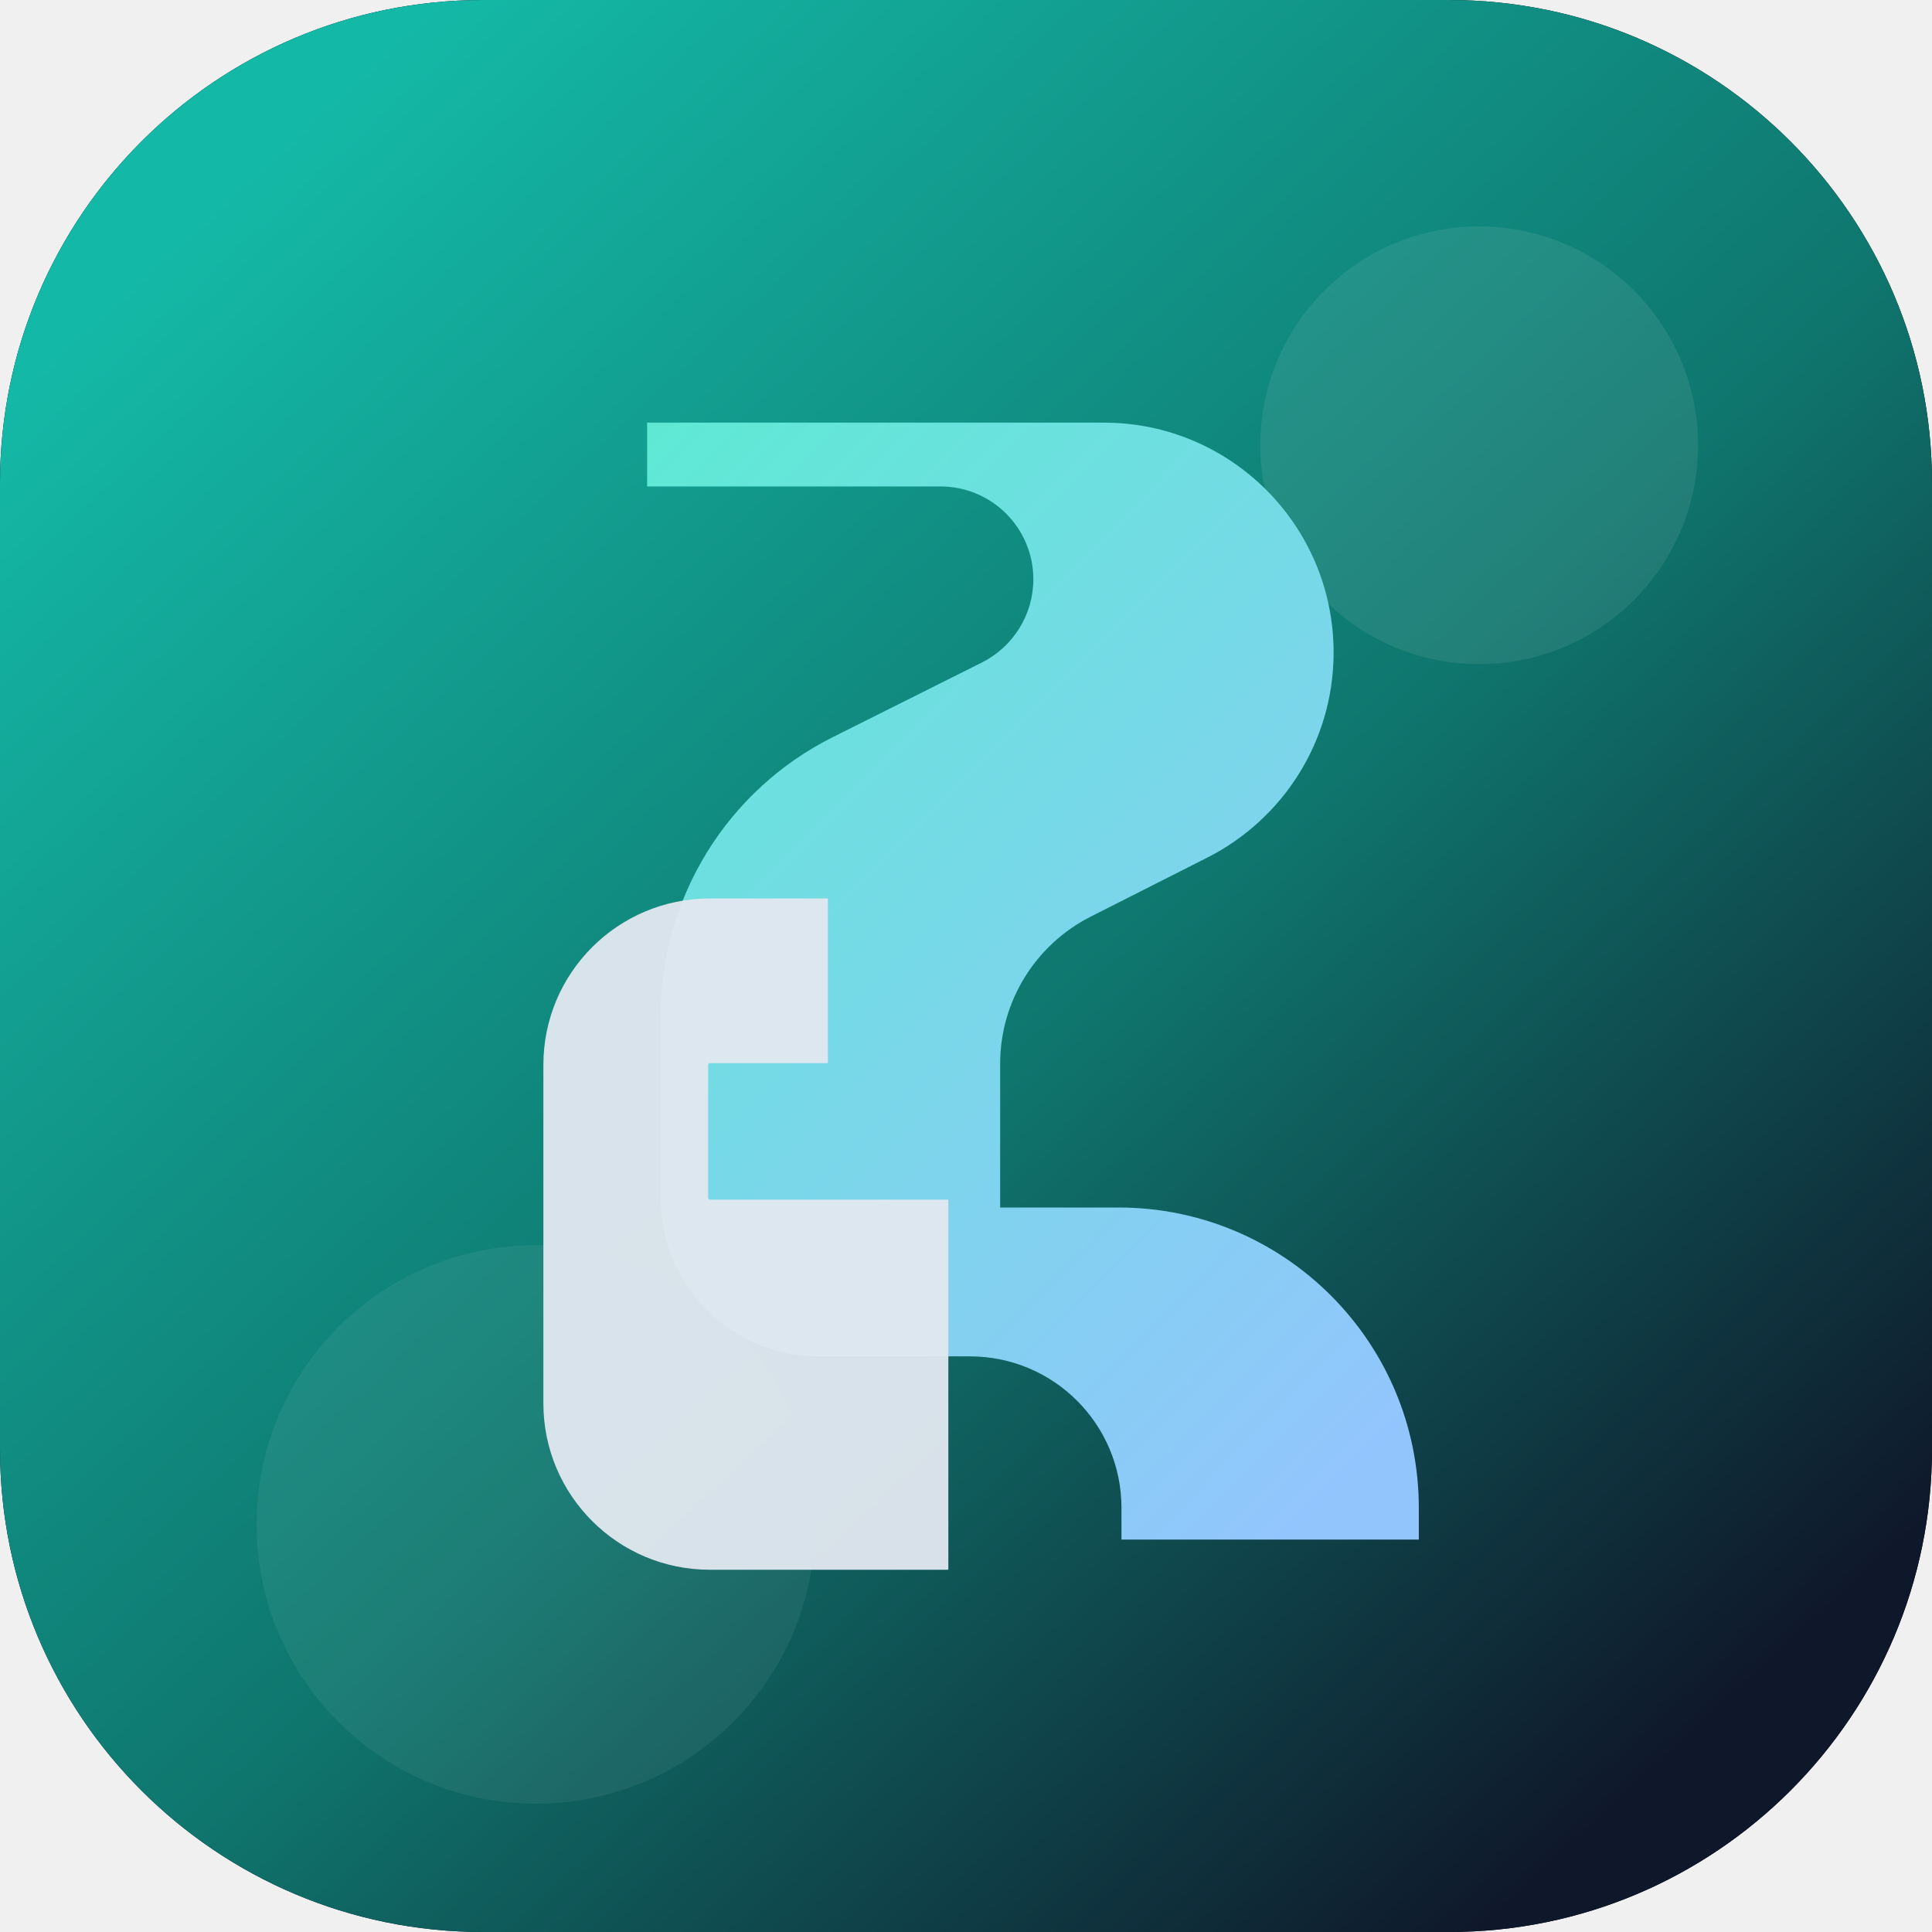
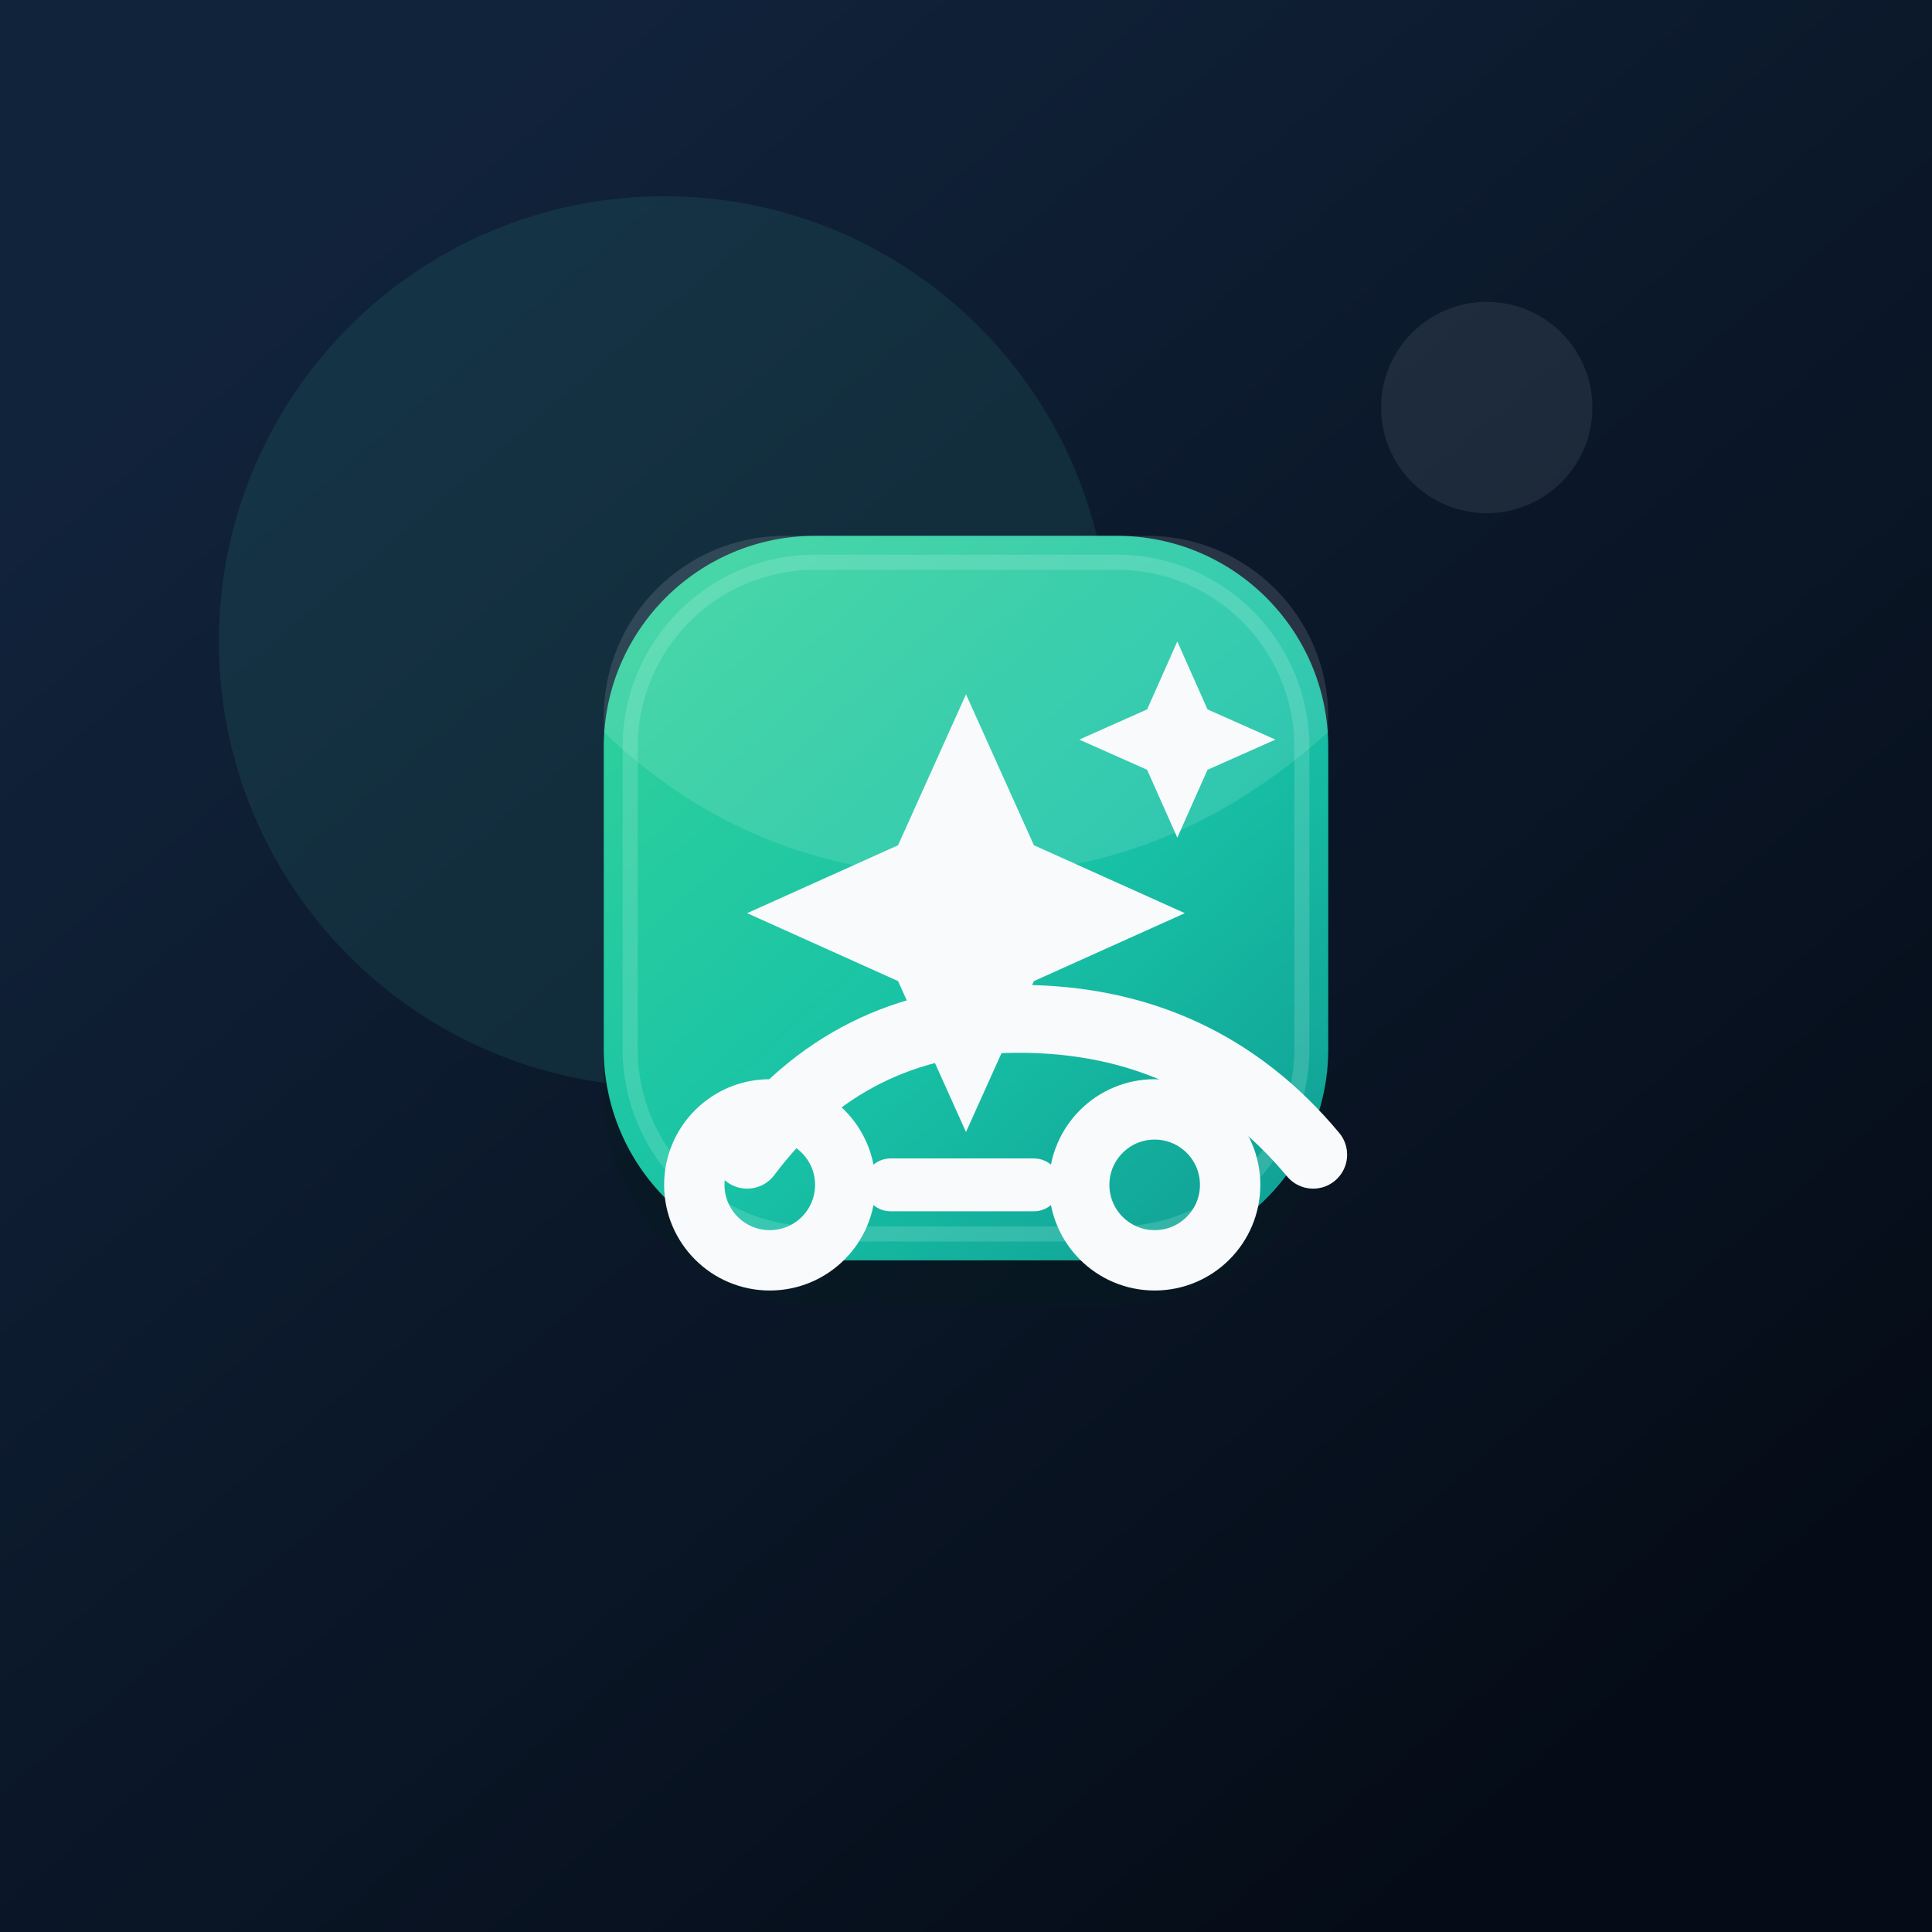
- <svg xmlns="http://www.w3.org/2000/svg" width="512" height="512" viewBox="0 0 512 512">
+ <svg xmlns="http://www.w3.org/2000/svg" width="512" height="512" viewBox="0 0 512 512" fill="none">
  <defs>
-     <linearGradient id="bg" x1="64" x2="448" y1="48" y2="464" gradientUnits="userSpaceOnUse">
-       <stop stop-color="#14b8a6" />
-       <stop offset="0.55" stop-color="#0f766e" />
-       <stop offset="1" stop-color="#0f172a" />
+     <linearGradient id="bg" x1="86" y1="52" x2="432" y2="460" gradientUnits="userSpaceOnUse">
+       <stop stop-color="#11233B" />
+       <stop offset="1" stop-color="#050C17" />
    </linearGradient>
-     <linearGradient id="accent" x1="140" x2="378" y1="138" y2="374" gradientUnits="userSpaceOnUse">
-       <stop stop-color="#5eead4" />
-       <stop offset="1" stop-color="#93c5fd" />
+     <linearGradient id="tile" x1="164" y1="134" x2="348" y2="338" gradientUnits="userSpaceOnUse">
+       <stop stop-color="#34D399" />
+       <stop offset=".55" stop-color="#18C3A6" />
+       <stop offset="1" stop-color="#0F9B93" />
    </linearGradient>
  </defs>
-   <rect width="512" height="512" fill="#020617" rx="128" />
-   <rect width="512" height="512" fill="url(#bg)" rx="128" />
-   <circle cx="392" cy="118" r="58" fill="#fff" fill-opacity=".08" />
-   <circle cx="142" cy="404" r="74" fill="#fff" fill-opacity=".06" />
-   <path fill="url(#accent)" d="M292.507 112c33.642 0 60.913 27.271 60.913 60.913 0 23.763-13.642 44.332-33.513 54.384l-30.828 15.602c-14.719 7.45-24.028 22.522-24.028 38.994V320H296.4c43.96 0 79.6 35.64 79.6 79.6V408H297.2v-8.4c0-22.172-17.975-40.146-40.146-40.146H216.96c-23.138 0-41.894-18.756-41.894-41.894v-48.339c0-31.283 17.664-59.873 45.637-73.873l39.476-19.762c8.367-4.188 13.668-12.744 13.668-22.066 0-13.589-11.016-24.605-24.605-24.605h-77.746V112z" />
-   <path fill="#e2e8f0" d="M144 282.205c0-24.356 19.744-44.1 44.1-44.1h31.294v43.648H188.1c-.243 0-.44.197-.44.44v35.283c0 .243.197.44.44.44h63.222V416H188.1c-24.356 0-44.1-19.744-44.1-44.1z" opacity=".95" />
+   <rect width="512" height="512" fill="url(#bg)" />
+   <circle cx="176" cy="170" r="118" fill="#44D3B4" fill-opacity=".10" />
+   <circle cx="394" cy="108" r="28" fill="#F8FAFC" fill-opacity=".08" />
+   <rect x="160" y="154" width="192" height="192" rx="56" fill="#071B20" fill-opacity=".42" />
+   <rect x="160" y="142" width="192" height="192" rx="56" fill="url(#tile)" />
+   <path fill="#fff" fill-opacity=".12" d="M160 194c26 25 58 38 94 38 38 0 69-12 98-38v-4c0-26.51-21.49-48-48-48h-96c-26.51 0-48 21.49-48 48z" />
+   <rect x="167" y="149" width="178" height="178" rx="49" stroke="#ECFDF5" stroke-opacity=".16" stroke-width="4" />
+   <path fill="#F8FAFC" d="M256 184l18 40 40 18-40 18-18 40-18-40-40-18 40-18 18-40Z" />
+   <path fill="#F8FAFC" d="M312 170l8 18 18 8-18 8-8 18-8-18-18-8 18-8 8-18Z" />
+   <path d="M198 306c18-24 42-36 72-36 32 0 58 12 78 36" stroke="#F8FAFC" stroke-linecap="round" stroke-width="18" />
+   <circle cx="204" cy="314" r="20" stroke="#F8FAFC" stroke-width="16" />
+   <circle cx="306" cy="314" r="20" stroke="#F8FAFC" stroke-width="16" />
+   <path d="M236 314h38" stroke="#F8FAFC" stroke-linecap="round" stroke-width="14" />
</svg>
